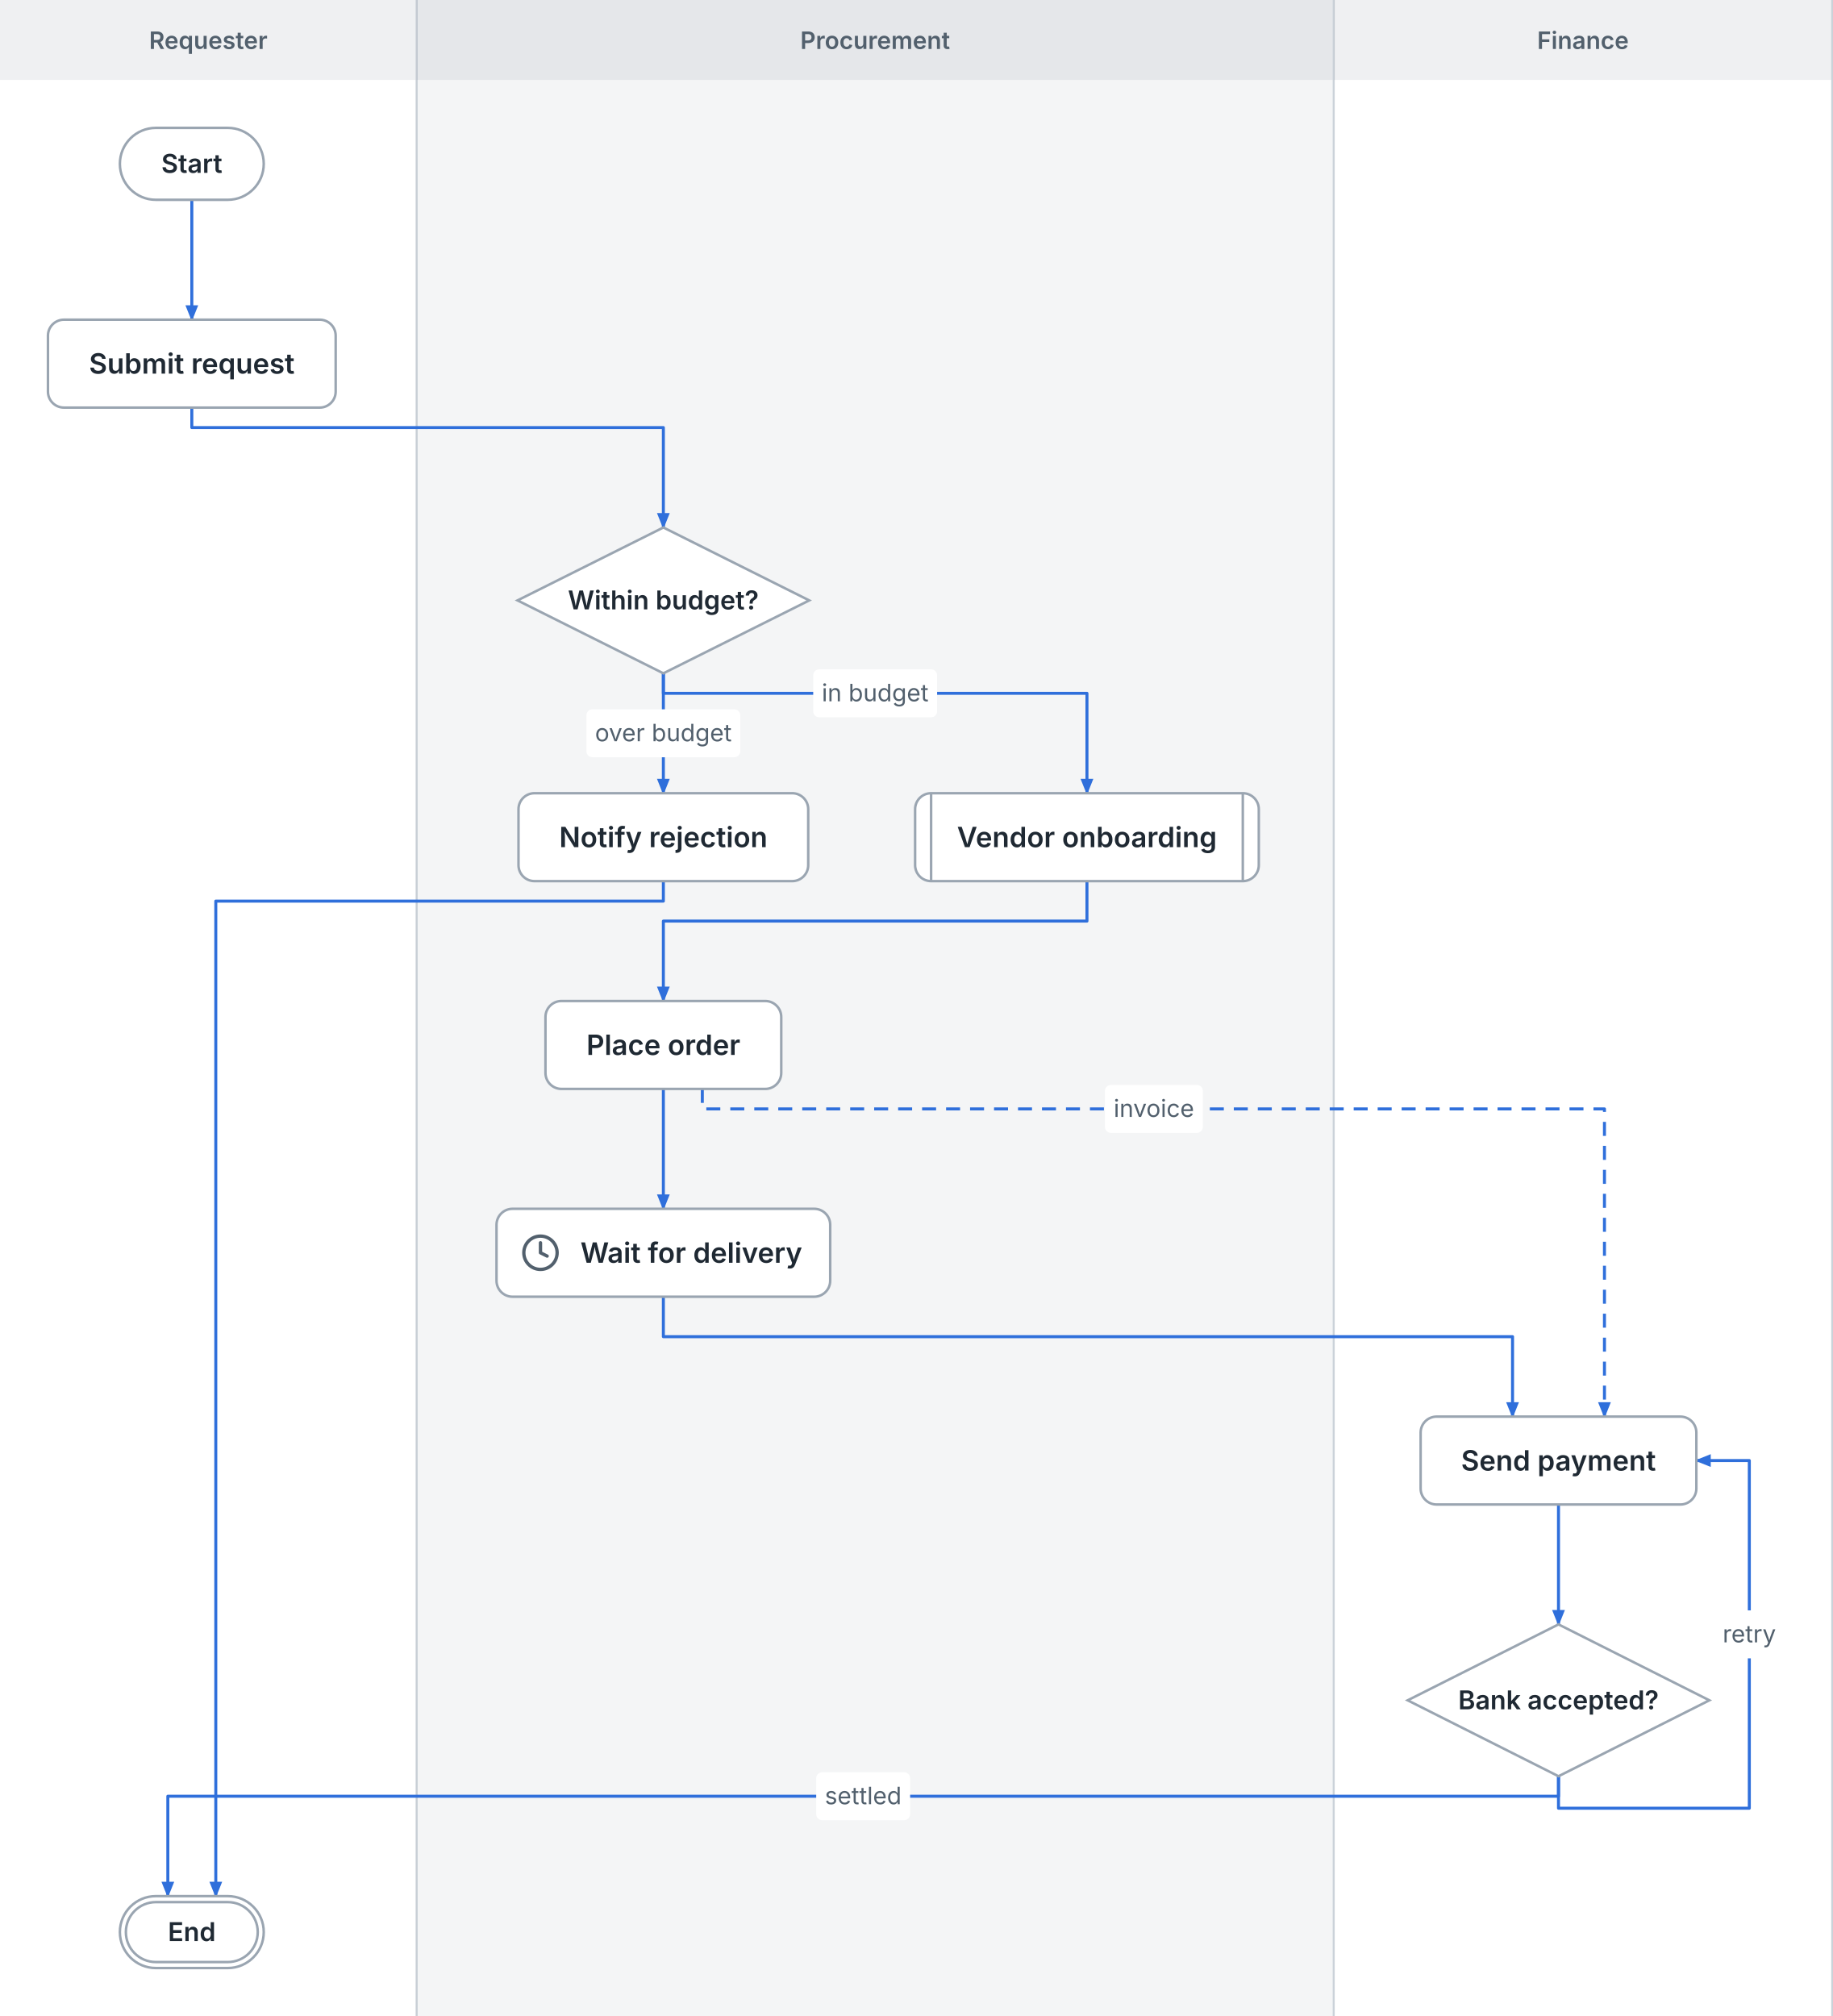
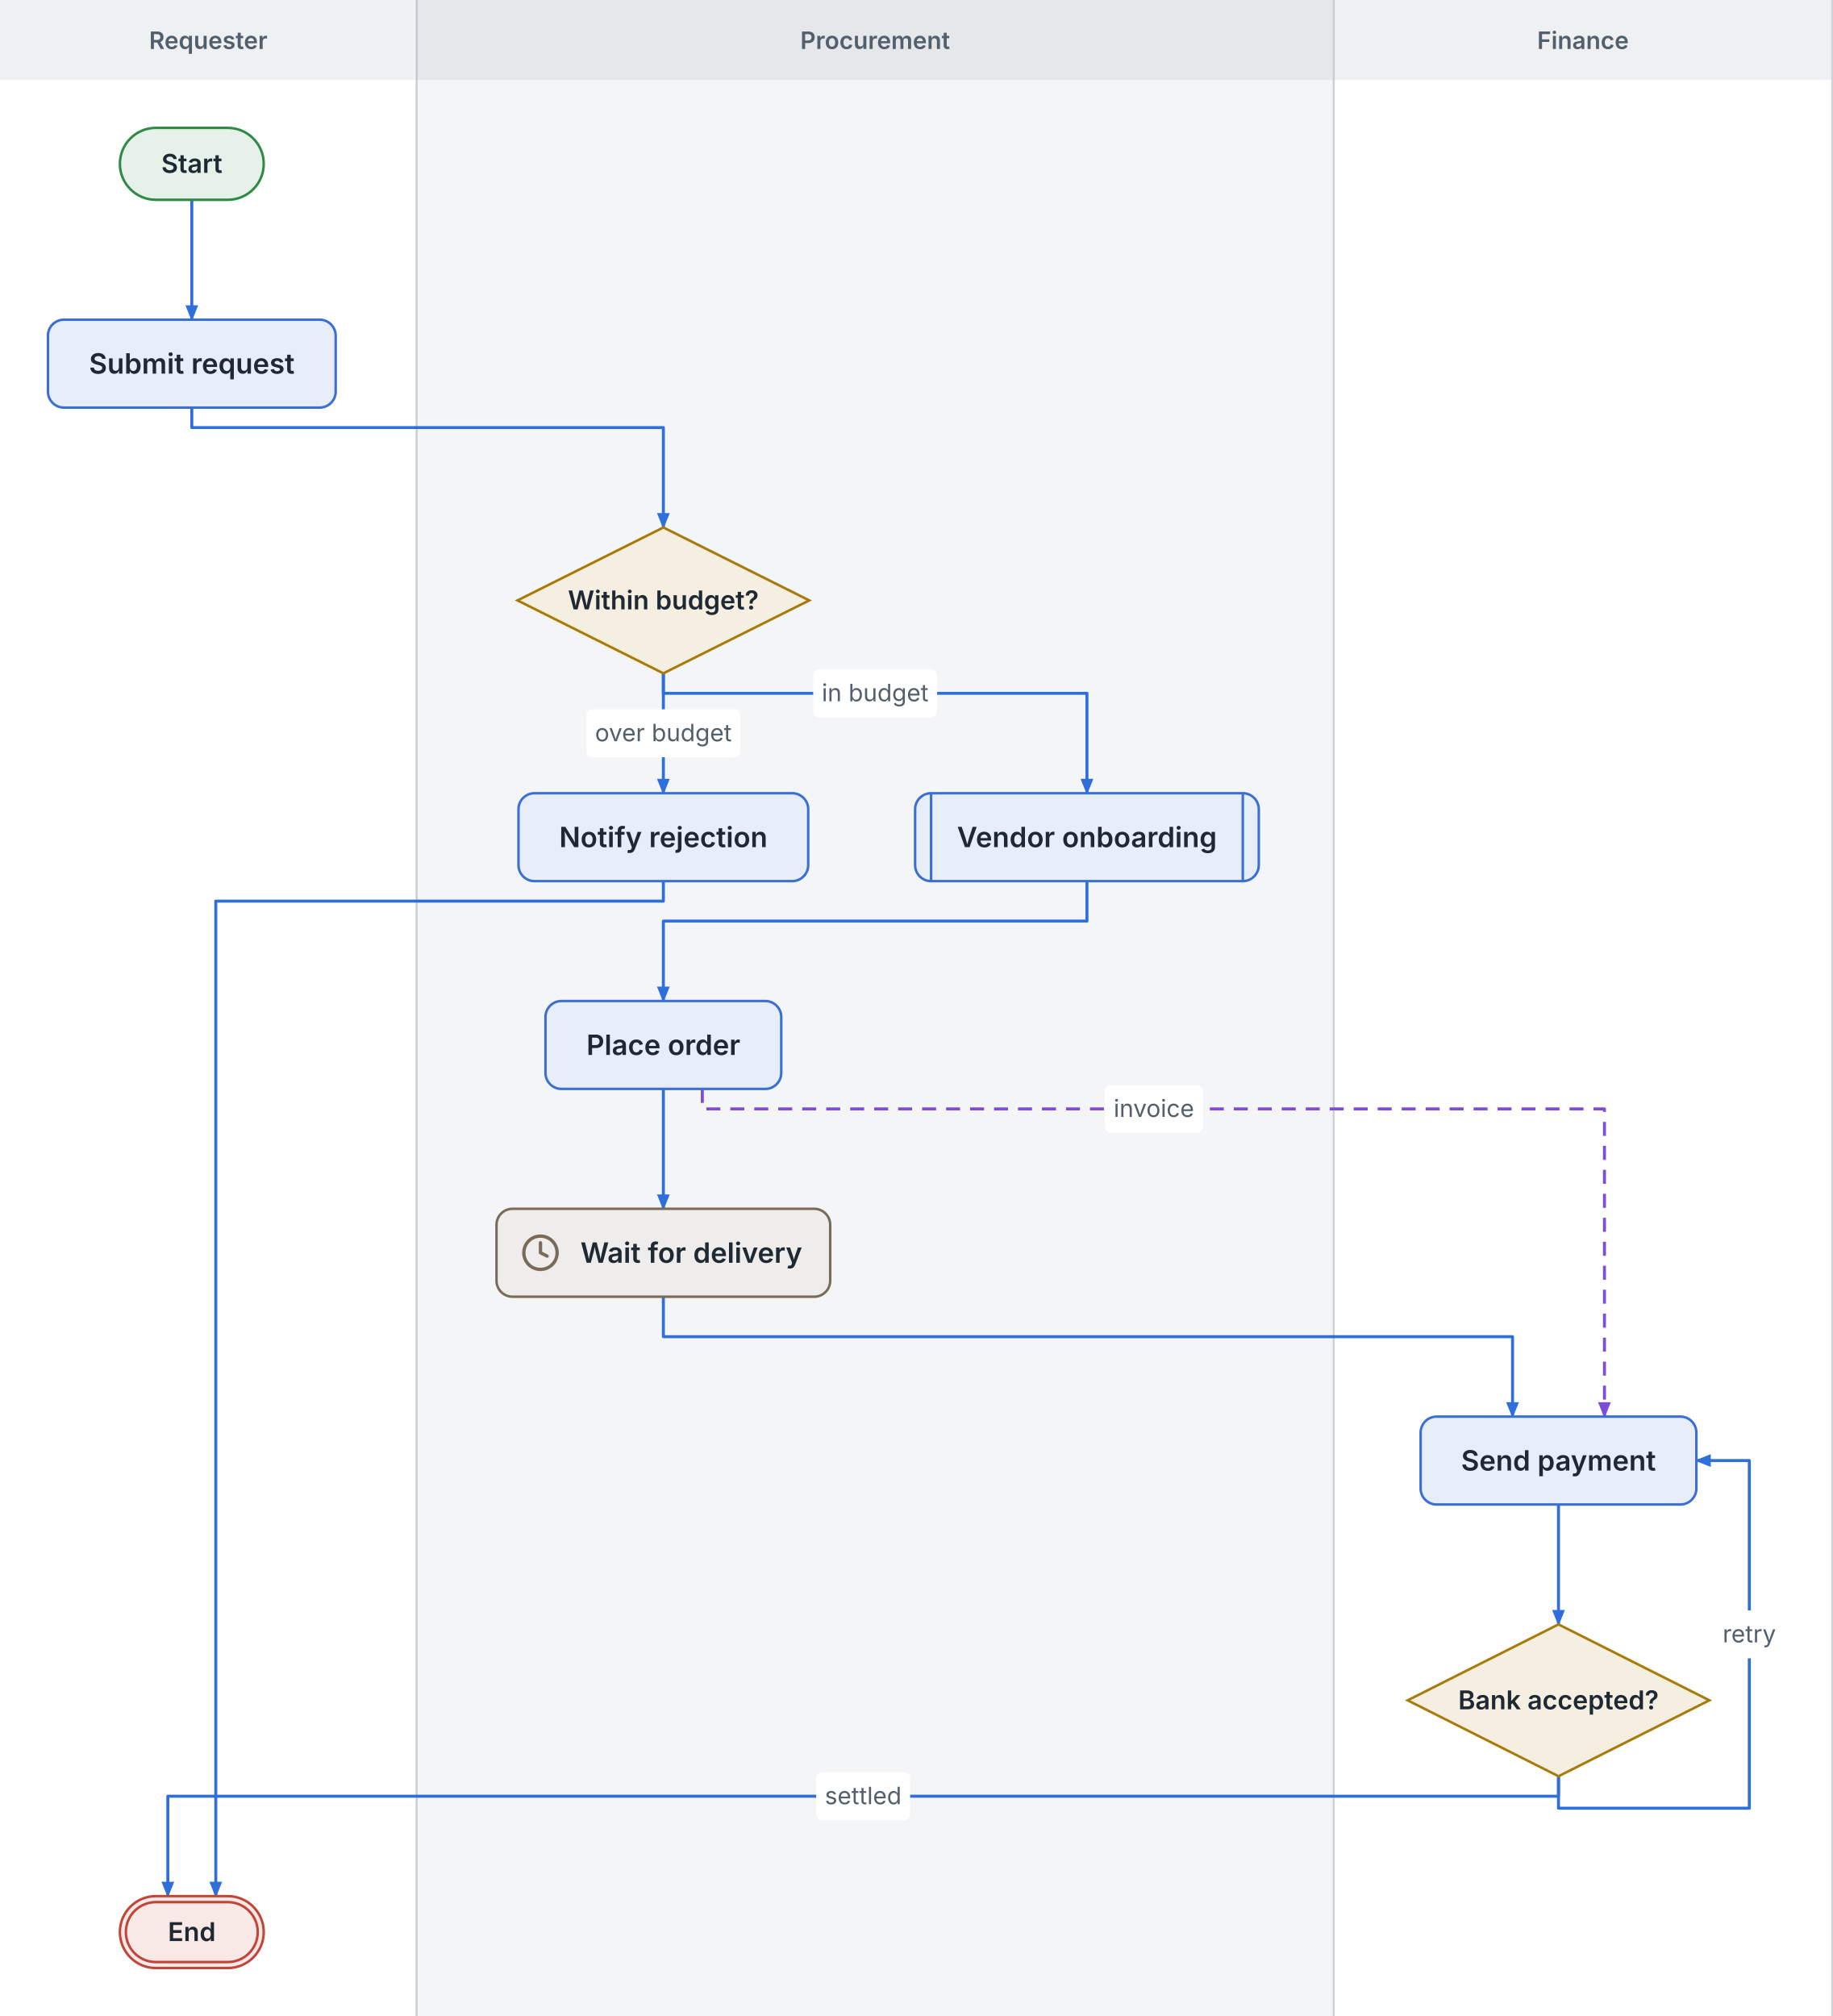
<svg xmlns="http://www.w3.org/2000/svg" class="diagram" viewBox="0 0 917 1009" role="img" aria-labelledby="t-title t-desc">
  <defs>
    <marker id="t-arrowhead" viewBox="0 0 10 10" refX="9" refY="5" markerWidth="8" markerHeight="8" markerUnits="userSpaceOnUse" orient="auto">
      <path class="t-arrow" d="M0 1L10 5L0 9z" />
+     </marker>
+     <marker id="t-arrowhead-async" viewBox="0 0 10 10" refX="9" refY="5" markerWidth="8" markerHeight="8" markerUnits="userSpaceOnUse" orient="auto">
+       <path class="t-arrow t-arrow-async" d="M0 1L10 5L0 9z" />
    </marker>
  </defs>
  <style>
.t-text { font-family: "Inter", system-ui, -apple-system, "Segoe UI", sans-serif; font-kerning: none; font-variant-ligatures: none; font-feature-settings: "kern" 0, "liga" 0, "calt" 0; fill: var(--t-text, #1f2933); }
.t-group-title { fill: var(--t-muted, #52606d); }
.t-group-box { fill: var(--t-group-fill, #f5f7fa); stroke: var(--t-group-stroke, #cbd2d9); stroke-width: 1; }
.t-node-box { fill: var(--t-node-fill, #ffffff); stroke: var(--t-node-stroke, #9aa5b1); stroke-width: 1.25; }
.t-node:focus { outline: none; }
.t-node:focus-visible .t-node-box { stroke: var(--t-accent, #2f6fdb); stroke-width: 2.5; }
.t-icon { color: var(--t-icon, #52606d); }
- .t-icon-database, .t-icon-storage, .t-icon-cache { color: var(--t-icon-data, #2f6f6f); }
- .t-icon-client, .t-icon-user, .t-icon-external { color: var(--t-icon-edge, #8a5a2b); }
.t-edge { fill: none; stroke: var(--t-edge, #2f6fdb); stroke-width: 1.5; stroke-linejoin: round; }
+ .t-edge-async { stroke: var(--t-edge-async, #7c4ddb); }
+ .t-edge-data { stroke: var(--t-edge-data, #1f8a7a); }
+ .t-edge-reply { stroke: var(--t-edge-reply, #66727f); }
.t-edge-async { stroke-dasharray: 7 5; }
.t-edge-data { stroke-dasharray: 1.5 4.5; stroke-linecap: round; }
.t-arrow { fill: var(--t-edge, #2f6fdb); }
+ .t-arrow-async { fill: var(--t-edge-async, #7c4ddb); }
+ .t-arrow-data { fill: var(--t-edge-data, #1f8a7a); }
+ .t-arrow-reply { fill: var(--t-edge-reply, #66727f); }
.t-label-bg { fill: var(--t-bg, #ffffff); stroke: none; }
.t-label { fill: var(--t-muted, #52606d); }

.t-node-inner { fill: none; }
.t-node-rule { stroke: var(--t-node-stroke, #9aa5b1); stroke-width: 1.25; }
.t-lane-band { fill: var(--t-lane-fill, transparent); stroke: none; }
.t-lane-odd .t-lane-band { fill: var(--t-lane-fill-odd, rgba(120, 130, 145, 0.08)); }
.t-lane-header { fill: var(--t-lane-header, rgba(120, 130, 145, 0.12)); stroke: none; }
.t-lane-rule { stroke: var(--t-group-stroke, #cbd2d9); stroke-width: 1; }
.t-lane-title { fill: var(--t-muted, #52606d); }
+ .t-fam-start .t-node-box { fill: var(--t-fam-start-fill, #e6f1e9); stroke: var(--t-fam-start-stroke, #2f8a45); }
+ .t-fam-start .t-node-rule { stroke: var(--t-fam-start-stroke, #2f8a45); }
+ .t-fam-start .t-icon { color: var(--t-fam-start-stroke, #2f8a45); }
+ .t-fam-end .t-node-box { fill: var(--t-fam-end-fill, #f8e9e7); stroke: var(--t-fam-end-stroke, #c2453a); }
+ .t-fam-end .t-node-inner { fill: none; }
+ .t-fam-end .t-node-rule { stroke: var(--t-fam-end-stroke, #c2453a); }
+ .t-fam-end .t-icon { color: var(--t-fam-end-stroke, #c2453a); }
+ .t-fam-decision .t-node-box { fill: var(--t-fam-decision-fill, #f5efe2); stroke: var(--t-fam-decision-stroke, #a87a0a); }
+ .t-fam-decision .t-node-rule { stroke: var(--t-fam-decision-stroke, #a87a0a); }
+ .t-fam-decision .t-icon { color: var(--t-fam-decision-stroke, #a87a0a); }
+ .t-fam-wait .t-node-box { fill: var(--t-fam-wait-fill, #efedeb); stroke: var(--t-fam-wait-stroke, #7a6a5a); }
+ .t-fam-wait .t-node-rule { stroke: var(--t-fam-wait-stroke, #7a6a5a); }
+ .t-fam-wait .t-icon { color: var(--t-fam-wait-stroke, #7a6a5a); }
+ .t-fam-task .t-node-box { fill: var(--t-fam-task-fill, #e7eefa); stroke: var(--t-fam-task-stroke, #3b6fd4); }
+ .t-fam-task .t-node-rule { stroke: var(--t-fam-task-stroke, #3b6fd4); }
+ .t-fam-task .t-icon { color: var(--t-fam-task-stroke, #3b6fd4); }
</style>
  <g class="t-lane" data-id="requester">
    <rect class="t-lane-band" x="0" y="0" width="208.5" height="1009" />
    <rect class="t-lane-header" x="0" y="0" width="208.5" height="40" />
    <line class="t-lane-rule" x1="208.5" y1="0" x2="208.5" y2="1009" />
    <text class="t-text t-lane-title" x="104.25" y="24.5" font-size="12" font-weight="600" text-anchor="middle">
      <tspan x="104.25" dy="0">Requester</tspan>
    </text>
  </g>
  <g class="t-lane t-lane-odd" data-id="procurement">
    <rect class="t-lane-band" x="208.5" y="0" width="459" height="1009" />
    <rect class="t-lane-header" x="208.5" y="0" width="459" height="40" />
    <line class="t-lane-rule" x1="667.5" y1="0" x2="667.5" y2="1009" />
    <text class="t-text t-lane-title" x="438" y="24.5" font-size="12" font-weight="600" text-anchor="middle">
      <tspan x="438" dy="0">Procurement</tspan>
    </text>
  </g>
  <g class="t-lane" data-id="finance">
    <rect class="t-lane-band" x="667.5" y="0" width="249.5" height="1009" />
    <rect class="t-lane-header" x="667.5" y="0" width="249.5" height="40" />
    <line class="t-lane-rule" x1="917" y1="0" x2="917" y2="1009" />
    <text class="t-text t-lane-title" x="792.25" y="24.5" font-size="12" font-weight="600" text-anchor="middle">
      <tspan x="792.25" dy="0">Finance</tspan>
    </text>
  </g>
  <path class="t-edge t-edge-sync" data-from="start" data-to="submit" d="M96 100 L96 160" marker-end="url(#t-arrowhead)" data-edge="e0" />
  <path class="t-edge t-edge-sync" data-from="submit" data-to="check" d="M96 204 L96 214 L332 214 L332 264" marker-end="url(#t-arrowhead)" data-edge="e1" />
  <path class="t-edge t-edge-sync" data-from="check" data-to="vendor" d="M332 337 L332 347 L544 347 L544 397" marker-end="url(#t-arrowhead)" data-edge="e2" />
  <path class="t-edge t-edge-sync" data-from="check" data-to="reject" d="M332 337 L332 397" marker-end="url(#t-arrowhead)" data-edge="e3" />
  <path class="t-edge t-edge-sync" data-from="reject" data-to="end" d="M332 441 L332 451 L108 451 L108 949" marker-end="url(#t-arrowhead)" data-edge="e4" />
  <path class="t-edge t-edge-sync" data-from="vendor" data-to="order" d="M544 441 L544 461 L332 461 L332 501" marker-end="url(#t-arrowhead)" data-edge="e5" />
  <path class="t-edge t-edge-sync" data-from="order" data-to="delivery" d="M332 545 L332 605" marker-end="url(#t-arrowhead)" data-edge="e6" />
-   <path class="t-edge t-edge-async" data-from="order" data-to="pay" d="M351.5 545 L351.5 555 L803 555 L803 709" marker-end="url(#t-arrowhead)" data-edge="e7" />
+   <path class="t-edge t-edge-async" data-from="order" data-to="pay" d="M351.5 545 L351.5 555 L803 555 L803 709" marker-end="url(#t-arrowhead-async)" data-edge="e7" />
  <path class="t-edge t-edge-sync" data-from="delivery" data-to="pay" d="M332 649 L332 669 L757 669 L757 709" marker-end="url(#t-arrowhead)" data-edge="e8" />
  <path class="t-edge t-edge-sync" data-from="pay" data-to="paid" d="M780 753 L780 813" marker-end="url(#t-arrowhead)" data-edge="e9" />
  <path class="t-edge t-edge-sync" data-from="paid" data-to="pay" d="M780 889 L780 905 L875.5 905 L875.5 731 L849 731" marker-end="url(#t-arrowhead)" data-edge="e10" />
  <path class="t-edge t-edge-sync" data-from="paid" data-to="end" d="M780 889 L780 899 L84 899 L84 949" marker-end="url(#t-arrowhead)" data-edge="e11" />
  <g class="t-edge-label" data-edge="e2">
    <rect class="t-label-bg" x="407" y="335" width="62" height="24" rx="3" />
    <text class="t-text t-label" x="438" y="351" font-size="12" font-weight="400" text-anchor="middle">
      <tspan x="438" dy="0">in budget</tspan>
    </text>
  </g>
  <g class="t-edge-label" data-edge="e3">
    <rect class="t-label-bg" x="293.5" y="355" width="77" height="24" rx="3" />
    <text class="t-text t-label" x="332" y="371" font-size="12" font-weight="400" text-anchor="middle">
      <tspan x="332" dy="0">over budget</tspan>
    </text>
  </g>
  <g class="t-edge-label" data-edge="e7">
    <rect class="t-label-bg" x="553" y="543" width="49" height="24" rx="3" />
    <text class="t-text t-label" x="577.5" y="559" font-size="12" font-weight="400" text-anchor="middle">
      <tspan x="577.5" dy="0">invoice</tspan>
    </text>
  </g>
  <g class="t-edge-label" data-edge="e10">
    <rect class="t-label-bg" x="858" y="806" width="35" height="24" rx="3" />
    <text class="t-text t-label" x="875.5" y="822" font-size="12" font-weight="400" text-anchor="middle">
      <tspan x="875.5" dy="0">retry</tspan>
    </text>
  </g>
  <g class="t-edge-label" data-edge="e11">
    <rect class="t-label-bg" x="408.5" y="887" width="47" height="24" rx="3" />
    <text class="t-text t-label" x="432" y="903" font-size="12" font-weight="400" text-anchor="middle">
      <tspan x="432" dy="0">settled</tspan>
    </text>
  </g>
-   <g class="t-node t-shape-pill" data-id="start" data-kind="start" tabindex="0">
+   <g class="t-node t-fam-start t-shape-pill" data-id="start" data-kind="start" tabindex="0">
    <rect class="t-node-box" x="60" y="64" width="72" height="36" rx="18" />
    <text class="t-text t-node-label" x="96" y="86.5" font-size="13" font-weight="600" text-anchor="middle">
      <tspan x="96" dy="0">Start</tspan>
    </text>
  </g>
-   <g class="t-node" data-id="submit" data-kind="task" tabindex="0">
+   <g class="t-node t-fam-task" data-id="submit" data-kind="task" tabindex="0">
    <rect class="t-node-box" x="24" y="160" width="144" height="44" rx="8" />
    <text class="t-text t-node-label" x="96" y="187" font-size="14" font-weight="600" text-anchor="middle">
      <tspan x="96" dy="0">Submit request</tspan>
    </text>
  </g>
-   <g class="t-node t-shape-diamond" data-id="check" data-kind="decision" tabindex="0">
+   <g class="t-node t-fam-decision t-shape-diamond" data-id="check" data-kind="decision" tabindex="0">
    <polygon class="t-node-box" points="332,264 405,300.5 332,337 259,300.5" />
    <text class="t-text t-node-label" x="332" y="305" font-size="13" font-weight="600" text-anchor="middle">
      <tspan x="332" dy="0">Within budget?</tspan>
    </text>
  </g>
-   <g class="t-node" data-id="reject" data-kind="task" tabindex="0">
+   <g class="t-node t-fam-task" data-id="reject" data-kind="task" tabindex="0">
    <rect class="t-node-box" x="259.5" y="397" width="145" height="44" rx="8" />
    <text class="t-text t-node-label" x="332" y="424" font-size="14" font-weight="600" text-anchor="middle">
      <tspan x="332" dy="0">Notify rejection</tspan>
    </text>
  </g>
-   <g class="t-node t-shape-subprocess" data-id="vendor" data-kind="subprocess" tabindex="0">
+   <g class="t-node t-fam-task t-shape-subprocess" data-id="vendor" data-kind="subprocess" tabindex="0">
    <rect class="t-node-box" x="458" y="397" width="172" height="44" rx="8" />
    <line class="t-node-rule" x1="466" y1="397" x2="466" y2="441" />
    <line class="t-node-rule" x1="622" y1="397" x2="622" y2="441" />
    <text class="t-text t-node-label" x="544" y="424" font-size="14" font-weight="600" text-anchor="middle">
      <tspan x="544" dy="0">Vendor onboarding</tspan>
    </text>
  </g>
-   <g class="t-node" data-id="order" data-kind="task" tabindex="0">
+   <g class="t-node t-fam-task" data-id="order" data-kind="task" tabindex="0">
    <rect class="t-node-box" x="273" y="501" width="118" height="44" rx="8" />
    <text class="t-text t-node-label" x="332" y="528" font-size="14" font-weight="600" text-anchor="middle">
      <tspan x="332" dy="0">Place order</tspan>
    </text>
  </g>
-   <g class="t-node" data-id="delivery" data-kind="wait" tabindex="0">
+   <g class="t-node t-fam-wait" data-id="delivery" data-kind="wait" tabindex="0">
    <rect class="t-node-box" x="248.5" y="605" width="167" height="44" rx="8" />
    <svg class="t-icon t-icon-wait" x="260.5" y="617" width="20" height="20" viewBox="0 0 24 24" fill="none" stroke="currentColor" stroke-width="2" stroke-linecap="round" stroke-linejoin="round">
      <circle cx="12" cy="12" r="10" />
      <path d="M12 6v6l4 2" />
    </svg>
    <text class="t-text t-node-label" x="290.5" y="632" font-size="14" font-weight="600">
      <tspan x="290.5" dy="0">Wait for delivery</tspan>
    </text>
  </g>
-   <g class="t-node" data-id="pay" data-kind="task" tabindex="0">
+   <g class="t-node t-fam-task" data-id="pay" data-kind="task" tabindex="0">
    <rect class="t-node-box" x="711" y="709" width="138" height="44" rx="8" />
    <text class="t-text t-node-label" x="780" y="736" font-size="14" font-weight="600" text-anchor="middle">
      <tspan x="780" dy="0">Send payment</tspan>
    </text>
  </g>
-   <g class="t-node t-shape-diamond" data-id="paid" data-kind="decision" tabindex="0">
+   <g class="t-node t-fam-decision t-shape-diamond" data-id="paid" data-kind="decision" tabindex="0">
    <polygon class="t-node-box" points="780,813 855.5,851 780,889 704.5,851" />
    <text class="t-text t-node-label" x="780" y="855.5" font-size="13" font-weight="600" text-anchor="middle">
      <tspan x="780" dy="0">Bank accepted?</tspan>
    </text>
  </g>
-   <g class="t-node t-shape-end" data-id="end" data-kind="end" tabindex="0">
+   <g class="t-node t-fam-end t-shape-end" data-id="end" data-kind="end" tabindex="0">
    <rect class="t-node-box" x="60" y="949" width="72" height="36" rx="18" />
    <rect class="t-node-box t-node-inner" x="63" y="952" width="66" height="30" rx="15" />
    <text class="t-text t-node-label" x="96" y="971.5" font-size="13" font-weight="600" text-anchor="middle">
      <tspan x="96" dy="0">End</tspan>
    </text>
  </g>
</svg>
